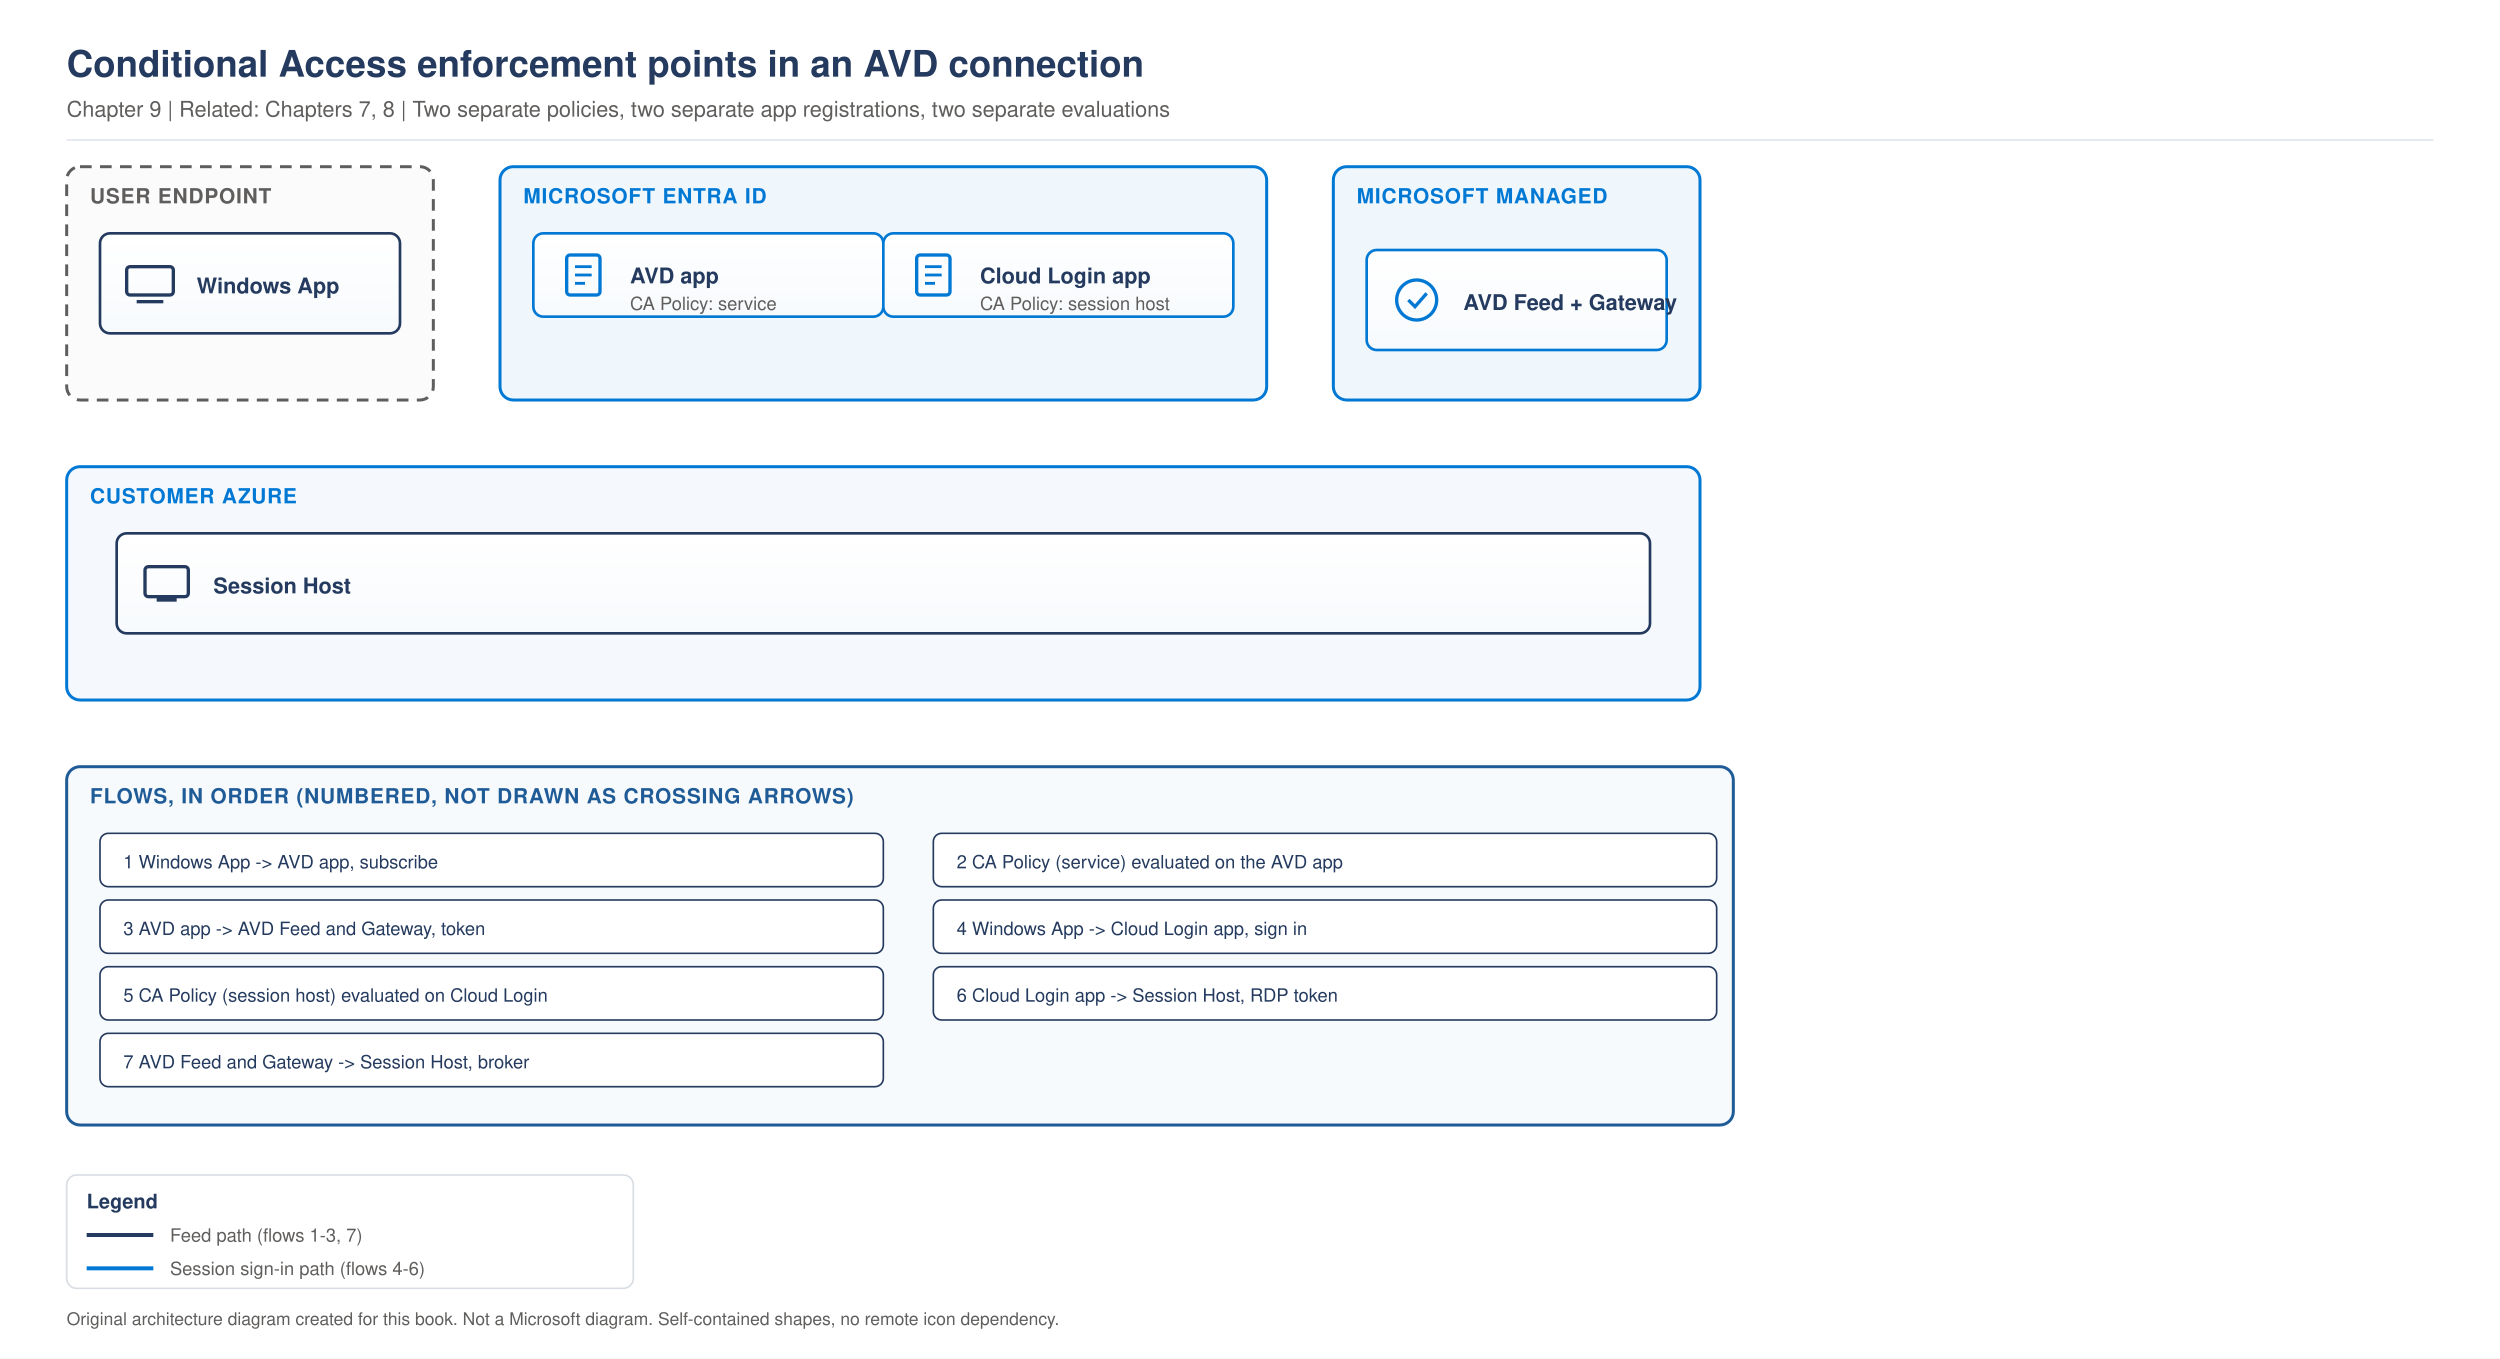
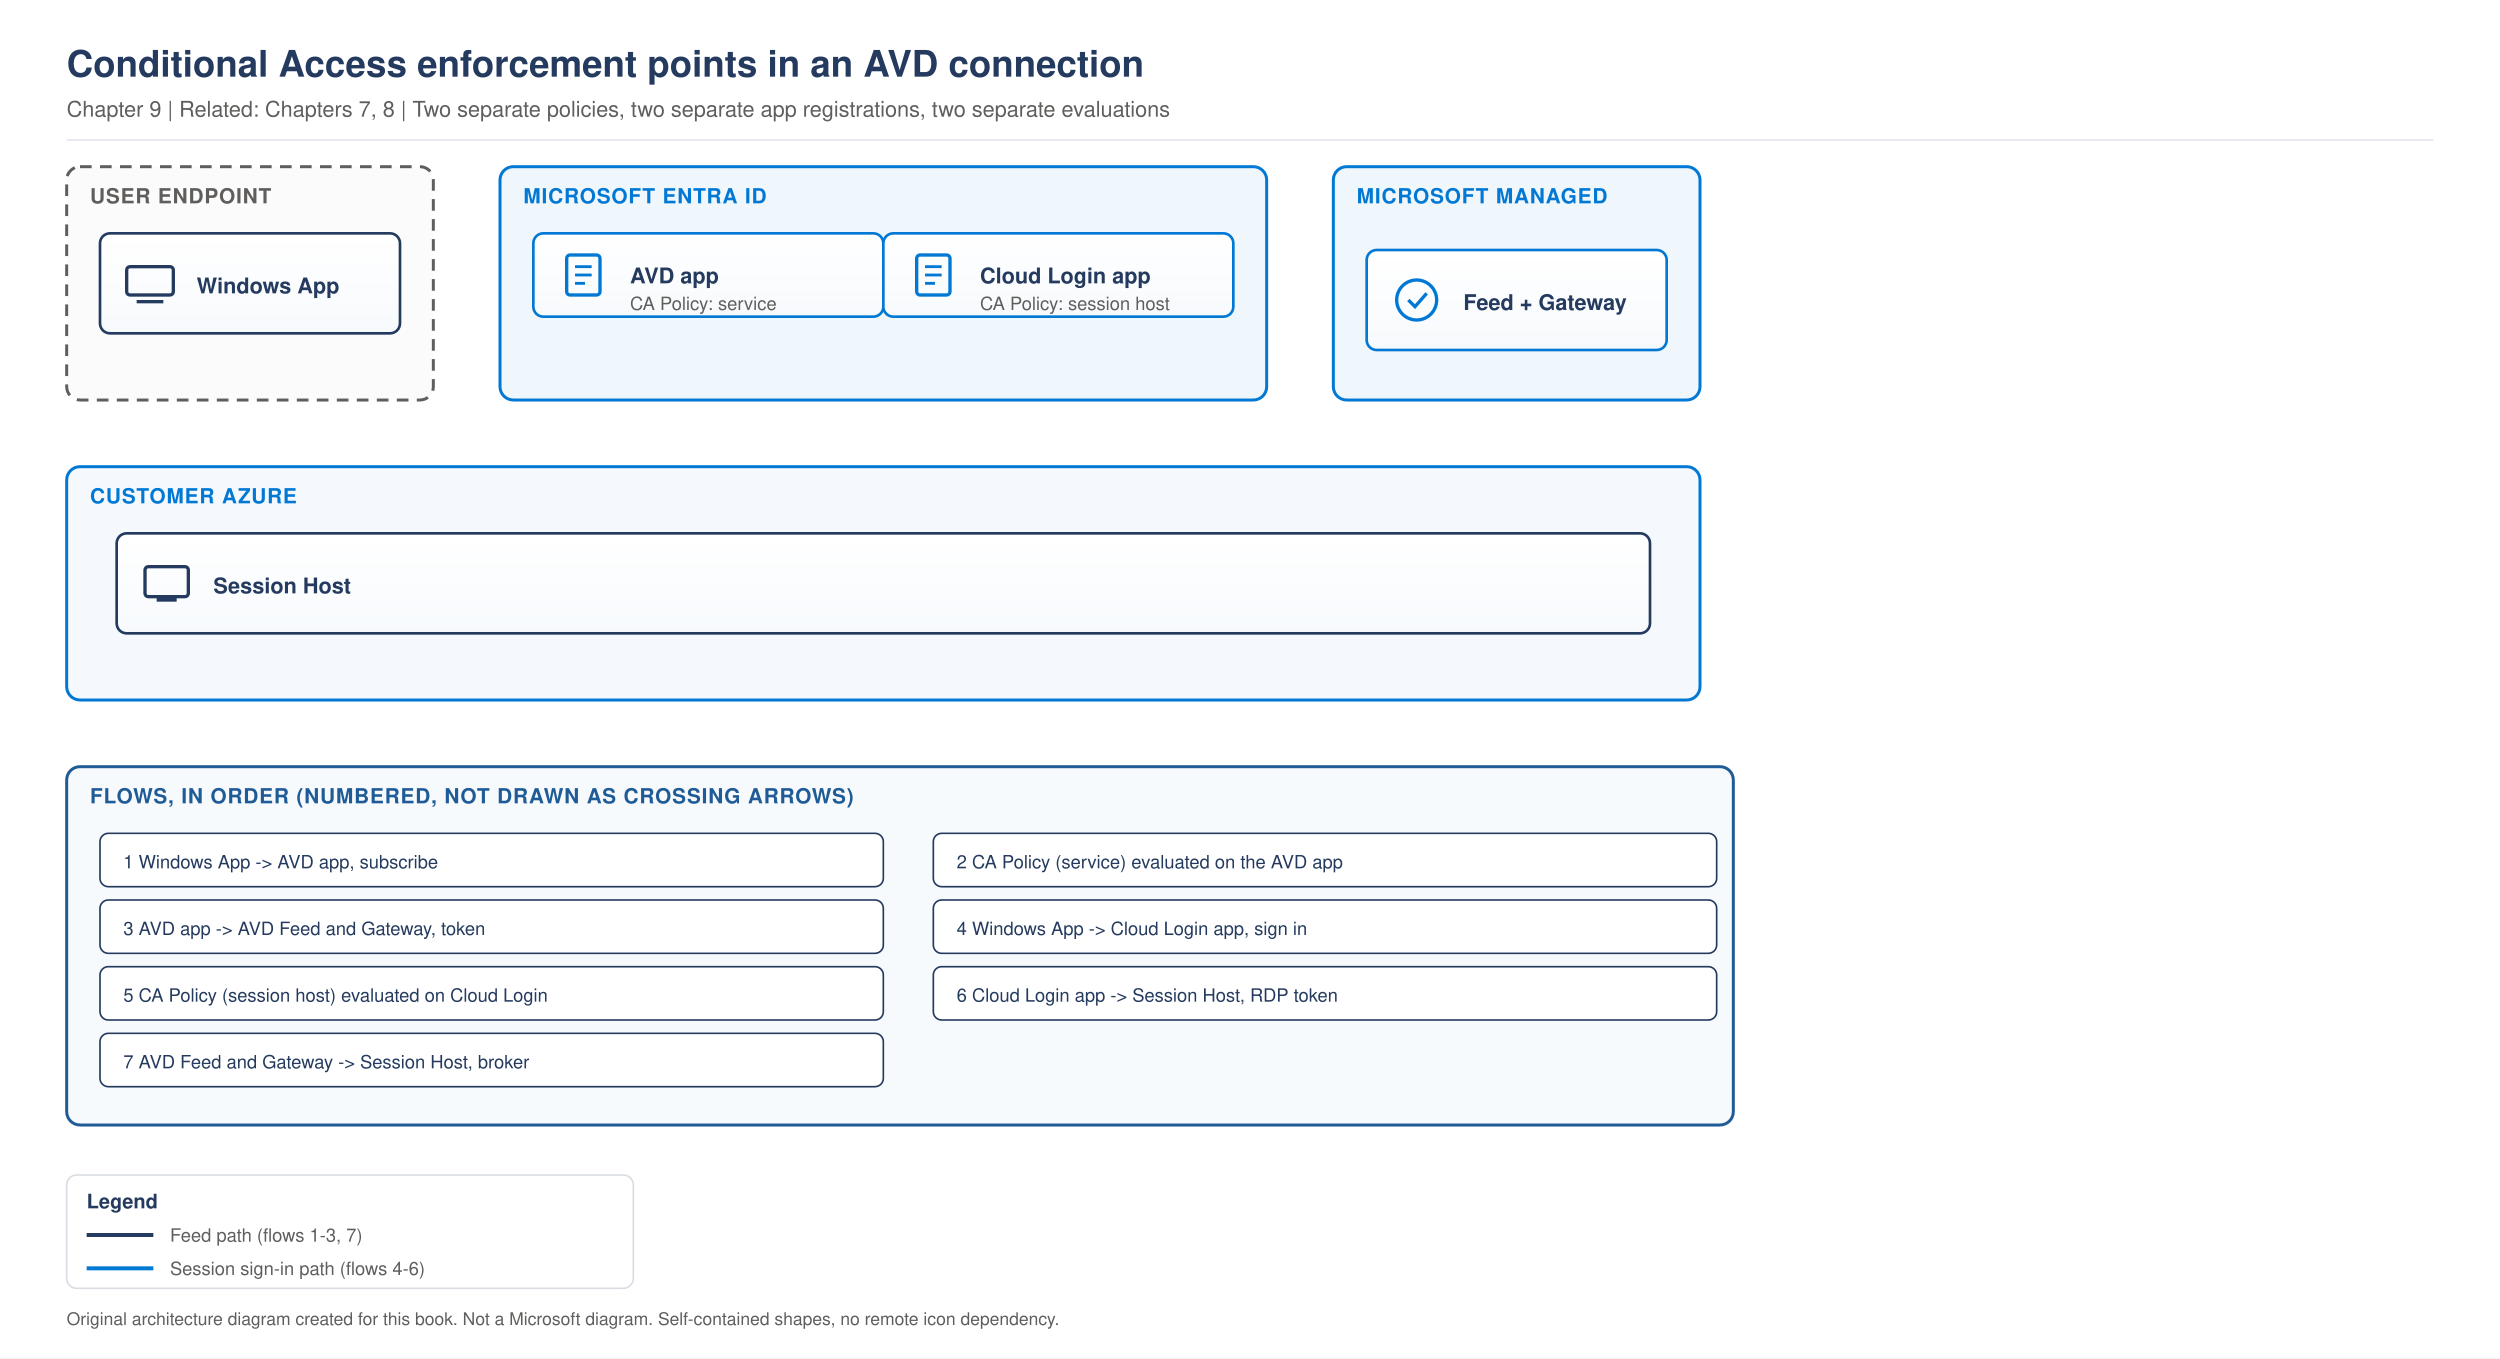
<svg xmlns="http://www.w3.org/2000/svg" width="1500" height="815" viewBox="0 0 1500 815" font-family="Segoe UI,Helvetica,Arial,sans-serif">
  <defs>
    <marker id="a" viewBox="0 0 10 10" refX="9" refY="5" markerWidth="7" markerHeight="7" orient="auto-start-reverse">
      <path d="M0,0 L10,5 L0,10 z" fill="#243A5E" />
    </marker>
    <marker id="ag" viewBox="0 0 10 10" refX="9" refY="5" markerWidth="7" markerHeight="7" orient="auto-start-reverse">
      <path d="M0,0 L10,5 L0,10 z" fill="#107C10" />
    </marker>
    <marker id="ar" viewBox="0 0 10 10" refX="9" refY="5" markerWidth="7" markerHeight="7" orient="auto-start-reverse">
      <path d="M0,0 L10,5 L0,10 z" fill="#A4262C" />
    </marker>
    <linearGradient id="tile" x1="0" y1="0" x2="0" y2="1">
      <stop offset="0" stop-color="#FFFFFF" />
      <stop offset="1" stop-color="#F7FAFD" />
    </linearGradient>
  </defs>
  <rect width="1500" height="815" fill="#FFFFFF" />
  <text x="40" y="46" font-size="22" font-weight="600" fill="#243A5E">Conditional Access enforcement points in an AVD connection</text>
  <text x="40" y="70" font-size="13" fill="#605E5C">Chapter 9 | Related: Chapters 7, 8 | Two separate policies, two separate app registrations, two separate evaluations</text>
  <line x1="40" y1="84" x2="1460" y2="84" stroke="#E1E5EA" />
  <rect x="40" y="100" width="220" height="140" rx="8" fill="#FBFBFC" stroke="#605E5C" stroke-width="1.8" stroke-dasharray="7 5" />
  <text x="54" y="122" font-size="12.5" font-weight="700" fill="#605E5C" letter-spacing="0.5">USER ENDPOINT</text>
  <g>
    <rect x="60" y="140" width="180" height="60" rx="6" fill="url(#tile)" stroke="#243A5E" stroke-width="1.6" />
    <rect x="76" y="160.0" width="28" height="17" rx="2" fill="none" stroke="#243A5E" stroke-width="2" />
    <path d="M82,181.0 h16" stroke="#243A5E" stroke-width="2" />
    <text x="118" y="176" font-size="13" font-weight="600" fill="#243A5E">Windows App</text>
  </g>
  <rect x="300" y="100" width="460" height="140" rx="8" fill="#EFF6FC" stroke="#0078D4" stroke-width="1.8" />
  <text x="314" y="122" font-size="12.5" font-weight="700" fill="#0078D4" letter-spacing="0.5">MICROSOFT ENTRA ID</text>
  <g>
    <rect x="320" y="140" width="210" height="50" rx="6" fill="url(#tile)" stroke="#0078D4" stroke-width="1.6" />
    <rect x="340" y="153.0" width="20" height="24" rx="2" fill="none" stroke="#0078D4" stroke-width="2" />
    <path d="M345,160.0 h10 M345,165.0 h10 M345,170.0 h6" stroke="#0078D4" stroke-width="1.7" />
    <text x="378" y="170" font-size="13" font-weight="600" fill="#243A5E">AVD app</text>
    <text x="378" y="186" font-size="11" fill="#605E5C">CA Policy: service</text>
  </g>
  <g>
    <rect x="530" y="140" width="210" height="50" rx="6" fill="url(#tile)" stroke="#0078D4" stroke-width="1.6" />
    <rect x="550" y="153.0" width="20" height="24" rx="2" fill="none" stroke="#0078D4" stroke-width="2" />
    <path d="M555,160.0 h10 M555,165.0 h10 M555,170.0 h6" stroke="#0078D4" stroke-width="1.7" />
    <text x="588" y="170" font-size="13" font-weight="600" fill="#243A5E">Cloud Login app</text>
    <text x="588" y="186" font-size="11" fill="#605E5C">CA Policy: session host</text>
  </g>
  <rect x="800" y="100" width="220" height="140" rx="8" fill="#EFF6FC" stroke="#0078D4" stroke-width="1.8" />
  <text x="814" y="122" font-size="12.5" font-weight="700" fill="#0078D4" letter-spacing="0.5">MICROSOFT MANAGED</text>
  <g>
    <rect x="820" y="150" width="180" height="60" rx="6" fill="url(#tile)" stroke="#0078D4" stroke-width="1.6" />
    <circle cx="850" cy="180.0" r="12" fill="none" stroke="#0078D4" stroke-width="2" />
    <path d="M845,180.0 l4,4 l7,-8" fill="none" stroke="#0078D4" stroke-width="2" />
-     <text x="878" y="186" font-size="13" font-weight="600" fill="#243A5E">AVD Feed + Gateway</text>
+     <text x="878" y="186" font-size="13" font-weight="600" fill="#243A5E">Feed + Gateway</text>
  </g>
  <rect x="40" y="280" width="980" height="140" rx="8" fill="#F5F9FD" stroke="#0078D4" stroke-width="1.8" />
  <text x="54" y="302" font-size="12.5" font-weight="700" fill="#0078D4" letter-spacing="0.5">CUSTOMER AZURE</text>
  <g>
    <rect x="70" y="320" width="920" height="60" rx="6" fill="url(#tile)" stroke="#243A5E" stroke-width="1.6" />
    <rect x="87" y="340.0" width="26" height="18" rx="2" fill="none" stroke="#243A5E" stroke-width="2" />
    <rect x="94" y="358.0" width="12" height="3" fill="#243A5E" />
    <text x="128" y="356" font-size="13" font-weight="600" fill="#243A5E">Session Host</text>
  </g>
  <rect x="40" y="460" width="1000" height="215" rx="8" fill="#F7FAFD" stroke="#1F5B96" stroke-width="1.8" />
  <text x="54" y="482" font-size="12.5" font-weight="700" fill="#1F5B96" letter-spacing="0.5">FLOWS, IN ORDER (NUMBERED, NOT DRAWN AS CROSSING ARROWS)</text>
  <rect x="60" y="500" width="470" height="32" rx="5" fill="#FFFFFF" stroke="#243A5E" />
  <text x="74" y="521" font-size="11" fill="#243A5E">1  Windows App -&gt; AVD app, subscribe</text>
  <rect x="560" y="500" width="470" height="32" rx="5" fill="#FFFFFF" stroke="#243A5E" />
  <text x="574" y="521" font-size="11" fill="#243A5E">2  CA Policy (service) evaluated on the AVD app</text>
  <rect x="60" y="540" width="470" height="32" rx="5" fill="#FFFFFF" stroke="#243A5E" />
  <text x="74" y="561" font-size="11" fill="#243A5E">3  AVD app -&gt; AVD Feed and Gateway, token</text>
  <rect x="560" y="540" width="470" height="32" rx="5" fill="#FFFFFF" stroke="#243A5E" />
  <text x="574" y="561" font-size="11" fill="#243A5E">4  Windows App -&gt; Cloud Login app, sign in</text>
  <rect x="60" y="580" width="470" height="32" rx="5" fill="#FFFFFF" stroke="#243A5E" />
  <text x="74" y="601" font-size="11" fill="#243A5E">5  CA Policy (session host) evaluated on Cloud Login</text>
  <rect x="560" y="580" width="470" height="32" rx="5" fill="#FFFFFF" stroke="#243A5E" />
  <text x="574" y="601" font-size="11" fill="#243A5E">6  Cloud Login app -&gt; Session Host, RDP token</text>
  <rect x="60" y="620" width="470" height="32" rx="5" fill="#FFFFFF" stroke="#243A5E" />
  <text x="74" y="641" font-size="11" fill="#243A5E">7  AVD Feed and Gateway -&gt; Session Host, broker</text>
  <rect x="40" y="705" width="340" height="68" rx="6" fill="#FFFFFF" stroke="#D8DDE3" />
  <text x="52" y="725" font-size="12" font-weight="700" fill="#243A5E">Legend</text>
  <path d="M52,741 L92,741" stroke="#243A5E" stroke-width="2.4" />
  <text x="102" y="745" font-size="11" fill="#605E5C">Feed path (flows 1-3, 7)</text>
  <path d="M52,761 L92,761" stroke="#0078D4" stroke-width="2.4" />
  <text x="102" y="765" font-size="11" fill="#605E5C">Session sign-in path (flows 4-6)</text>
  <text x="40" y="795" font-size="10.5" fill="#605E5C">Original architecture diagram created for this book. Not a Microsoft diagram. Self-contained shapes, no remote icon dependency.</text>
</svg>
